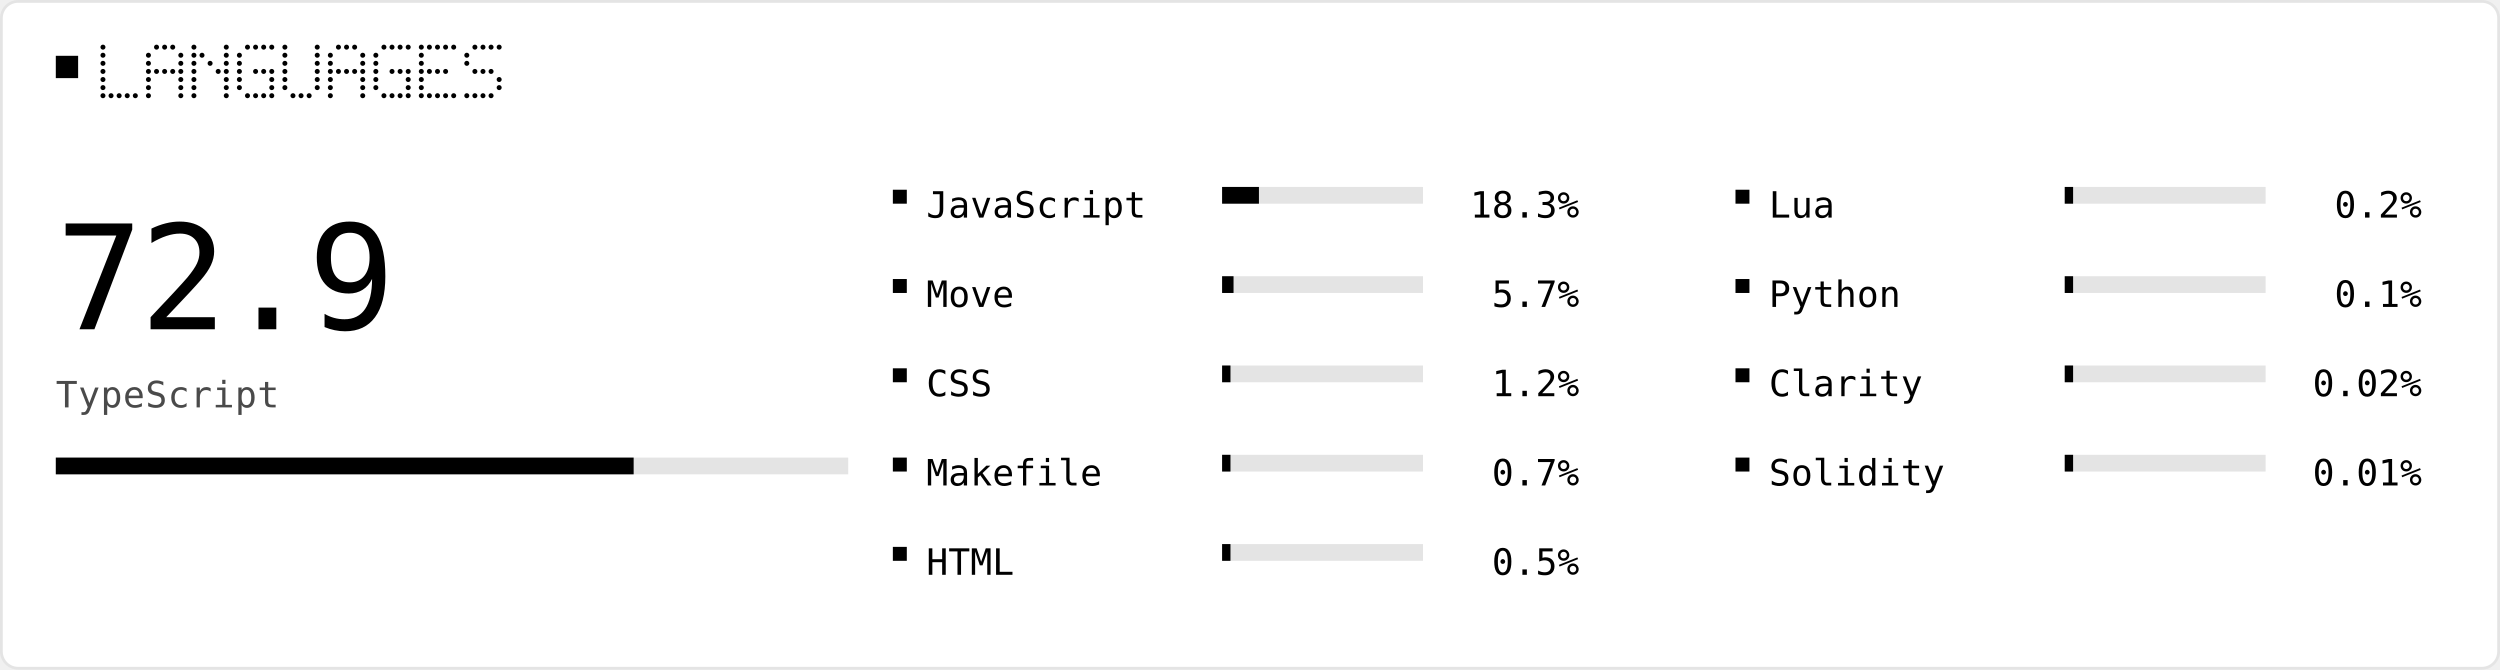
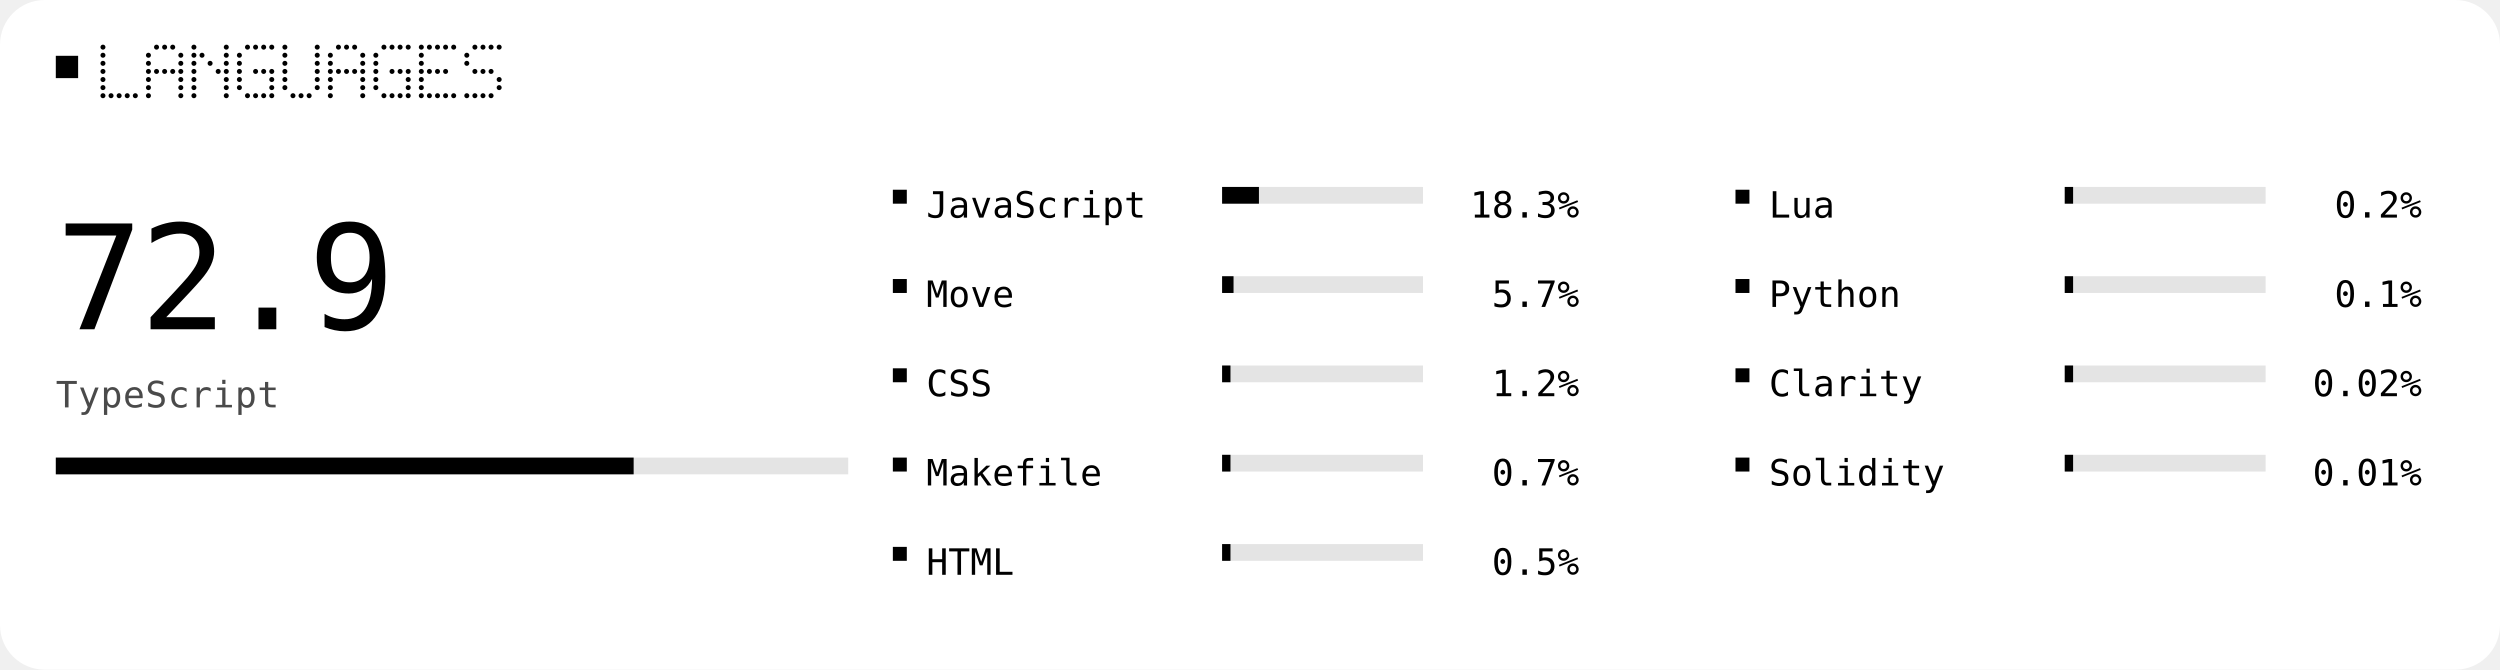
<svg xmlns="http://www.w3.org/2000/svg" width="896" height="240" viewBox="0 0 896 240" role="img">
-   <rect x="0.5" y="0.5" width="895" height="239" rx="6" fill="#FFFFFF" stroke="#E4E4E4" stroke-width="1" />
+   <rect width="896" height="240" rx="16" fill="#FFFFFF" />
  <rect x="20" y="20" width="8" height="8" fill="#000000" />
  <circle cx="36.9" cy="16.9" r="0.90" fill="#000000" />
  <circle cx="36.9" cy="19.8" r="0.90" fill="#000000" />
  <circle cx="36.9" cy="22.7" r="0.90" fill="#000000" />
  <circle cx="36.9" cy="25.6" r="0.90" fill="#000000" />
  <circle cx="36.9" cy="28.5" r="0.90" fill="#000000" />
  <circle cx="36.9" cy="31.4" r="0.90" fill="#000000" />
  <circle cx="36.9" cy="34.3" r="0.90" fill="#000000" />
  <circle cx="39.8" cy="34.3" r="0.90" fill="#000000" />
  <circle cx="42.7" cy="34.3" r="0.90" fill="#000000" />
  <circle cx="45.6" cy="34.3" r="0.90" fill="#000000" />
  <circle cx="48.5" cy="34.3" r="0.90" fill="#000000" />
  <circle cx="56.1" cy="16.9" r="0.90" fill="#000000" />
  <circle cx="59.0" cy="16.9" r="0.90" fill="#000000" />
  <circle cx="61.9" cy="16.9" r="0.90" fill="#000000" />
  <circle cx="53.2" cy="19.8" r="0.90" fill="#000000" />
  <circle cx="64.8" cy="19.8" r="0.90" fill="#000000" />
  <circle cx="53.2" cy="22.7" r="0.90" fill="#000000" />
  <circle cx="64.8" cy="22.7" r="0.90" fill="#000000" />
  <circle cx="53.2" cy="25.6" r="0.90" fill="#000000" />
  <circle cx="56.1" cy="25.6" r="0.90" fill="#000000" />
  <circle cx="59.0" cy="25.6" r="0.90" fill="#000000" />
  <circle cx="61.9" cy="25.6" r="0.90" fill="#000000" />
  <circle cx="64.8" cy="25.6" r="0.90" fill="#000000" />
  <circle cx="53.2" cy="28.5" r="0.90" fill="#000000" />
  <circle cx="64.8" cy="28.5" r="0.90" fill="#000000" />
  <circle cx="53.2" cy="31.4" r="0.90" fill="#000000" />
  <circle cx="64.8" cy="31.4" r="0.90" fill="#000000" />
  <circle cx="53.2" cy="34.3" r="0.90" fill="#000000" />
  <circle cx="64.8" cy="34.3" r="0.90" fill="#000000" />
  <circle cx="69.5" cy="16.9" r="0.90" fill="#000000" />
  <circle cx="81.1" cy="16.9" r="0.90" fill="#000000" />
  <circle cx="69.5" cy="19.8" r="0.90" fill="#000000" />
  <circle cx="72.4" cy="19.8" r="0.90" fill="#000000" />
  <circle cx="81.1" cy="19.8" r="0.90" fill="#000000" />
  <circle cx="69.5" cy="22.7" r="0.90" fill="#000000" />
  <circle cx="75.3" cy="22.7" r="0.90" fill="#000000" />
  <circle cx="81.1" cy="22.7" r="0.90" fill="#000000" />
  <circle cx="69.5" cy="25.6" r="0.90" fill="#000000" />
  <circle cx="78.2" cy="25.6" r="0.90" fill="#000000" />
  <circle cx="81.1" cy="25.6" r="0.90" fill="#000000" />
  <circle cx="69.5" cy="28.5" r="0.90" fill="#000000" />
  <circle cx="81.1" cy="28.5" r="0.90" fill="#000000" />
  <circle cx="69.5" cy="31.4" r="0.90" fill="#000000" />
  <circle cx="81.1" cy="31.4" r="0.90" fill="#000000" />
  <circle cx="69.5" cy="34.3" r="0.90" fill="#000000" />
  <circle cx="81.1" cy="34.3" r="0.90" fill="#000000" />
  <circle cx="88.7" cy="16.9" r="0.90" fill="#000000" />
  <circle cx="91.6" cy="16.9" r="0.90" fill="#000000" />
  <circle cx="94.5" cy="16.9" r="0.90" fill="#000000" />
  <circle cx="97.4" cy="16.9" r="0.90" fill="#000000" />
  <circle cx="85.8" cy="19.8" r="0.90" fill="#000000" />
  <circle cx="85.8" cy="22.7" r="0.90" fill="#000000" />
  <circle cx="85.8" cy="25.6" r="0.90" fill="#000000" />
  <circle cx="91.6" cy="25.6" r="0.90" fill="#000000" />
  <circle cx="94.5" cy="25.6" r="0.90" fill="#000000" />
  <circle cx="97.4" cy="25.6" r="0.90" fill="#000000" />
  <circle cx="85.8" cy="28.5" r="0.90" fill="#000000" />
  <circle cx="97.4" cy="28.5" r="0.90" fill="#000000" />
  <circle cx="85.8" cy="31.4" r="0.90" fill="#000000" />
  <circle cx="97.4" cy="31.4" r="0.90" fill="#000000" />
  <circle cx="88.7" cy="34.3" r="0.90" fill="#000000" />
  <circle cx="91.6" cy="34.3" r="0.90" fill="#000000" />
  <circle cx="94.5" cy="34.3" r="0.90" fill="#000000" />
  <circle cx="97.4" cy="34.3" r="0.90" fill="#000000" />
  <circle cx="102.1" cy="16.9" r="0.90" fill="#000000" />
  <circle cx="113.7" cy="16.9" r="0.90" fill="#000000" />
  <circle cx="102.1" cy="19.8" r="0.90" fill="#000000" />
  <circle cx="113.7" cy="19.8" r="0.90" fill="#000000" />
  <circle cx="102.1" cy="22.7" r="0.90" fill="#000000" />
  <circle cx="113.7" cy="22.7" r="0.90" fill="#000000" />
  <circle cx="102.1" cy="25.6" r="0.90" fill="#000000" />
  <circle cx="113.7" cy="25.6" r="0.90" fill="#000000" />
  <circle cx="102.1" cy="28.5" r="0.90" fill="#000000" />
  <circle cx="113.7" cy="28.5" r="0.90" fill="#000000" />
  <circle cx="102.1" cy="31.4" r="0.90" fill="#000000" />
  <circle cx="113.7" cy="31.4" r="0.90" fill="#000000" />
  <circle cx="105.0" cy="34.3" r="0.90" fill="#000000" />
  <circle cx="107.9" cy="34.3" r="0.90" fill="#000000" />
  <circle cx="110.8" cy="34.3" r="0.90" fill="#000000" />
  <circle cx="121.3" cy="16.9" r="0.90" fill="#000000" />
  <circle cx="124.2" cy="16.9" r="0.90" fill="#000000" />
  <circle cx="127.1" cy="16.9" r="0.90" fill="#000000" />
  <circle cx="118.4" cy="19.8" r="0.90" fill="#000000" />
  <circle cx="130.0" cy="19.8" r="0.90" fill="#000000" />
  <circle cx="118.4" cy="22.7" r="0.90" fill="#000000" />
  <circle cx="130.0" cy="22.7" r="0.90" fill="#000000" />
  <circle cx="118.4" cy="25.6" r="0.90" fill="#000000" />
  <circle cx="121.3" cy="25.6" r="0.90" fill="#000000" />
  <circle cx="124.2" cy="25.6" r="0.90" fill="#000000" />
  <circle cx="127.1" cy="25.6" r="0.90" fill="#000000" />
  <circle cx="130.0" cy="25.6" r="0.90" fill="#000000" />
  <circle cx="118.4" cy="28.5" r="0.90" fill="#000000" />
  <circle cx="130.0" cy="28.5" r="0.90" fill="#000000" />
  <circle cx="118.4" cy="31.4" r="0.90" fill="#000000" />
  <circle cx="130.0" cy="31.4" r="0.90" fill="#000000" />
  <circle cx="118.4" cy="34.3" r="0.90" fill="#000000" />
  <circle cx="130.0" cy="34.3" r="0.90" fill="#000000" />
  <circle cx="137.6" cy="16.9" r="0.90" fill="#000000" />
  <circle cx="140.5" cy="16.9" r="0.90" fill="#000000" />
  <circle cx="143.4" cy="16.9" r="0.90" fill="#000000" />
  <circle cx="146.3" cy="16.9" r="0.90" fill="#000000" />
  <circle cx="134.7" cy="19.8" r="0.90" fill="#000000" />
  <circle cx="134.7" cy="22.7" r="0.90" fill="#000000" />
  <circle cx="134.7" cy="25.6" r="0.90" fill="#000000" />
  <circle cx="140.5" cy="25.6" r="0.90" fill="#000000" />
  <circle cx="143.4" cy="25.6" r="0.90" fill="#000000" />
  <circle cx="146.3" cy="25.6" r="0.90" fill="#000000" />
  <circle cx="134.7" cy="28.5" r="0.90" fill="#000000" />
  <circle cx="146.3" cy="28.5" r="0.90" fill="#000000" />
  <circle cx="134.7" cy="31.4" r="0.90" fill="#000000" />
  <circle cx="146.3" cy="31.4" r="0.90" fill="#000000" />
  <circle cx="137.6" cy="34.3" r="0.90" fill="#000000" />
  <circle cx="140.5" cy="34.3" r="0.90" fill="#000000" />
  <circle cx="143.4" cy="34.3" r="0.90" fill="#000000" />
  <circle cx="146.3" cy="34.3" r="0.90" fill="#000000" />
  <circle cx="151.0" cy="16.9" r="0.90" fill="#000000" />
  <circle cx="153.9" cy="16.9" r="0.90" fill="#000000" />
  <circle cx="156.8" cy="16.9" r="0.90" fill="#000000" />
  <circle cx="159.7" cy="16.9" r="0.90" fill="#000000" />
  <circle cx="162.6" cy="16.9" r="0.90" fill="#000000" />
  <circle cx="151.0" cy="19.8" r="0.90" fill="#000000" />
  <circle cx="151.0" cy="22.7" r="0.90" fill="#000000" />
  <circle cx="151.0" cy="25.6" r="0.90" fill="#000000" />
  <circle cx="153.9" cy="25.6" r="0.90" fill="#000000" />
  <circle cx="156.8" cy="25.6" r="0.90" fill="#000000" />
  <circle cx="159.7" cy="25.6" r="0.90" fill="#000000" />
  <circle cx="151.0" cy="28.5" r="0.90" fill="#000000" />
  <circle cx="151.0" cy="31.4" r="0.90" fill="#000000" />
  <circle cx="151.0" cy="34.3" r="0.90" fill="#000000" />
  <circle cx="153.9" cy="34.3" r="0.90" fill="#000000" />
  <circle cx="156.8" cy="34.3" r="0.90" fill="#000000" />
  <circle cx="159.7" cy="34.3" r="0.90" fill="#000000" />
  <circle cx="162.6" cy="34.3" r="0.90" fill="#000000" />
  <circle cx="170.2" cy="16.9" r="0.90" fill="#000000" />
  <circle cx="173.1" cy="16.9" r="0.90" fill="#000000" />
  <circle cx="176.0" cy="16.9" r="0.90" fill="#000000" />
  <circle cx="178.9" cy="16.9" r="0.90" fill="#000000" />
  <circle cx="167.3" cy="19.8" r="0.90" fill="#000000" />
  <circle cx="167.3" cy="22.7" r="0.90" fill="#000000" />
  <circle cx="170.2" cy="25.6" r="0.90" fill="#000000" />
  <circle cx="173.1" cy="25.6" r="0.90" fill="#000000" />
  <circle cx="176.0" cy="25.6" r="0.90" fill="#000000" />
  <circle cx="178.9" cy="28.5" r="0.90" fill="#000000" />
  <circle cx="178.9" cy="31.4" r="0.90" fill="#000000" />
  <circle cx="167.3" cy="34.3" r="0.90" fill="#000000" />
  <circle cx="170.2" cy="34.3" r="0.90" fill="#000000" />
  <circle cx="173.1" cy="34.3" r="0.90" fill="#000000" />
  <circle cx="176.0" cy="34.3" r="0.90" fill="#000000" />
  <text x="20" y="118" fill="#000000" text-anchor="start" font-family="ui-monospace, Geist Mono, monospace" font-size="52" letter-spacing="-1.2" dominant-baseline="auto">72.9</text>
  <text x="20" y="146" fill="#4A4A4A" text-anchor="start" font-family="ui-monospace, Geist Mono, monospace" font-size="13" letter-spacing="0.2" dominant-baseline="auto">TypeScript</text>
  <rect x="20.0" y="164.0" width="284.0" height="6" fill="#E4E4E4" />
  <rect x="20.0" y="164.0" width="207.1" height="6" fill="#000000" />
  <rect x="320.0" y="68" width="5" height="5" fill="#000000" />
  <text x="332.0" y="78" fill="#000000" text-anchor="start" font-family="ui-monospace, Geist Mono, monospace" font-size="13" letter-spacing="0.05" dominant-baseline="auto">JavaScript</text>
  <rect x="438.0" y="67.0" width="72.0" height="6" fill="#E4E4E4" />
  <rect x="438.0" y="67.0" width="13.2" height="6" fill="#000000" />
  <text x="566.0" y="78" fill="#000000" text-anchor="end" font-family="ui-monospace, Geist Mono, monospace" font-size="13" letter-spacing="0" dominant-baseline="auto">18.3%</text>
  <rect x="320.0" y="100" width="5" height="5" fill="#000000" />
  <text x="332.0" y="110" fill="#000000" text-anchor="start" font-family="ui-monospace, Geist Mono, monospace" font-size="13" letter-spacing="0.05" dominant-baseline="auto">Move</text>
  <rect x="438.0" y="99.0" width="72.0" height="6" fill="#E4E4E4" />
  <rect x="438.0" y="99.0" width="4.1" height="6" fill="#000000" />
  <text x="566.0" y="110" fill="#000000" text-anchor="end" font-family="ui-monospace, Geist Mono, monospace" font-size="13" letter-spacing="0" dominant-baseline="auto">5.7%</text>
  <rect x="320.0" y="132" width="5" height="5" fill="#000000" />
  <text x="332.0" y="142" fill="#000000" text-anchor="start" font-family="ui-monospace, Geist Mono, monospace" font-size="13" letter-spacing="0.05" dominant-baseline="auto">CSS</text>
  <rect x="438.0" y="131.0" width="72.0" height="6" fill="#E4E4E4" />
  <rect x="438.0" y="131.0" width="3.0" height="6" fill="#000000" />
  <text x="566.0" y="142" fill="#000000" text-anchor="end" font-family="ui-monospace, Geist Mono, monospace" font-size="13" letter-spacing="0" dominant-baseline="auto">1.2%</text>
  <rect x="320.0" y="164" width="5" height="5" fill="#000000" />
  <text x="332.0" y="174" fill="#000000" text-anchor="start" font-family="ui-monospace, Geist Mono, monospace" font-size="13" letter-spacing="0.05" dominant-baseline="auto">Makefile</text>
  <rect x="438.0" y="163.0" width="72.0" height="6" fill="#E4E4E4" />
  <rect x="438.0" y="163.0" width="3.0" height="6" fill="#000000" />
  <text x="566.0" y="174" fill="#000000" text-anchor="end" font-family="ui-monospace, Geist Mono, monospace" font-size="13" letter-spacing="0" dominant-baseline="auto">0.7%</text>
  <rect x="320.0" y="196" width="5" height="5" fill="#000000" />
  <text x="332.0" y="206" fill="#000000" text-anchor="start" font-family="ui-monospace, Geist Mono, monospace" font-size="13" letter-spacing="0.05" dominant-baseline="auto">HTML</text>
  <rect x="438.0" y="195.0" width="72.0" height="6" fill="#E4E4E4" />
  <rect x="438.0" y="195.0" width="3.0" height="6" fill="#000000" />
  <text x="566.0" y="206" fill="#000000" text-anchor="end" font-family="ui-monospace, Geist Mono, monospace" font-size="13" letter-spacing="0" dominant-baseline="auto">0.5%</text>
  <rect x="622.0" y="68" width="5" height="5" fill="#000000" />
  <text x="634.0" y="78" fill="#000000" text-anchor="start" font-family="ui-monospace, Geist Mono, monospace" font-size="13" letter-spacing="0.05" dominant-baseline="auto">Lua</text>
  <rect x="740.0" y="67.0" width="72.0" height="6" fill="#E4E4E4" />
  <rect x="740.0" y="67.0" width="3.0" height="6" fill="#000000" />
  <text x="868.0" y="78" fill="#000000" text-anchor="end" font-family="ui-monospace, Geist Mono, monospace" font-size="13" letter-spacing="0" dominant-baseline="auto">0.2%</text>
  <rect x="622.0" y="100" width="5" height="5" fill="#000000" />
  <text x="634.0" y="110" fill="#000000" text-anchor="start" font-family="ui-monospace, Geist Mono, monospace" font-size="13" letter-spacing="0.05" dominant-baseline="auto">Python</text>
  <rect x="740.0" y="99.0" width="72.0" height="6" fill="#E4E4E4" />
  <rect x="740.0" y="99.0" width="3.0" height="6" fill="#000000" />
  <text x="868.0" y="110" fill="#000000" text-anchor="end" font-family="ui-monospace, Geist Mono, monospace" font-size="13" letter-spacing="0" dominant-baseline="auto">0.1%</text>
  <rect x="622.0" y="132" width="5" height="5" fill="#000000" />
  <text x="634.0" y="142" fill="#000000" text-anchor="start" font-family="ui-monospace, Geist Mono, monospace" font-size="13" letter-spacing="0.05" dominant-baseline="auto">Clarity</text>
  <rect x="740.0" y="131.0" width="72.0" height="6" fill="#E4E4E4" />
  <rect x="740.0" y="131.0" width="3.0" height="6" fill="#000000" />
  <text x="868.0" y="142" fill="#000000" text-anchor="end" font-family="ui-monospace, Geist Mono, monospace" font-size="13" letter-spacing="0" dominant-baseline="auto">0.02%</text>
  <rect x="622.0" y="164" width="5" height="5" fill="#000000" />
  <text x="634.0" y="174" fill="#000000" text-anchor="start" font-family="ui-monospace, Geist Mono, monospace" font-size="13" letter-spacing="0.05" dominant-baseline="auto">Solidity</text>
  <rect x="740.0" y="163.0" width="72.0" height="6" fill="#E4E4E4" />
  <rect x="740.0" y="163.0" width="3.0" height="6" fill="#000000" />
  <text x="868.0" y="174" fill="#000000" text-anchor="end" font-family="ui-monospace, Geist Mono, monospace" font-size="13" letter-spacing="0" dominant-baseline="auto">0.01%</text>
</svg>
